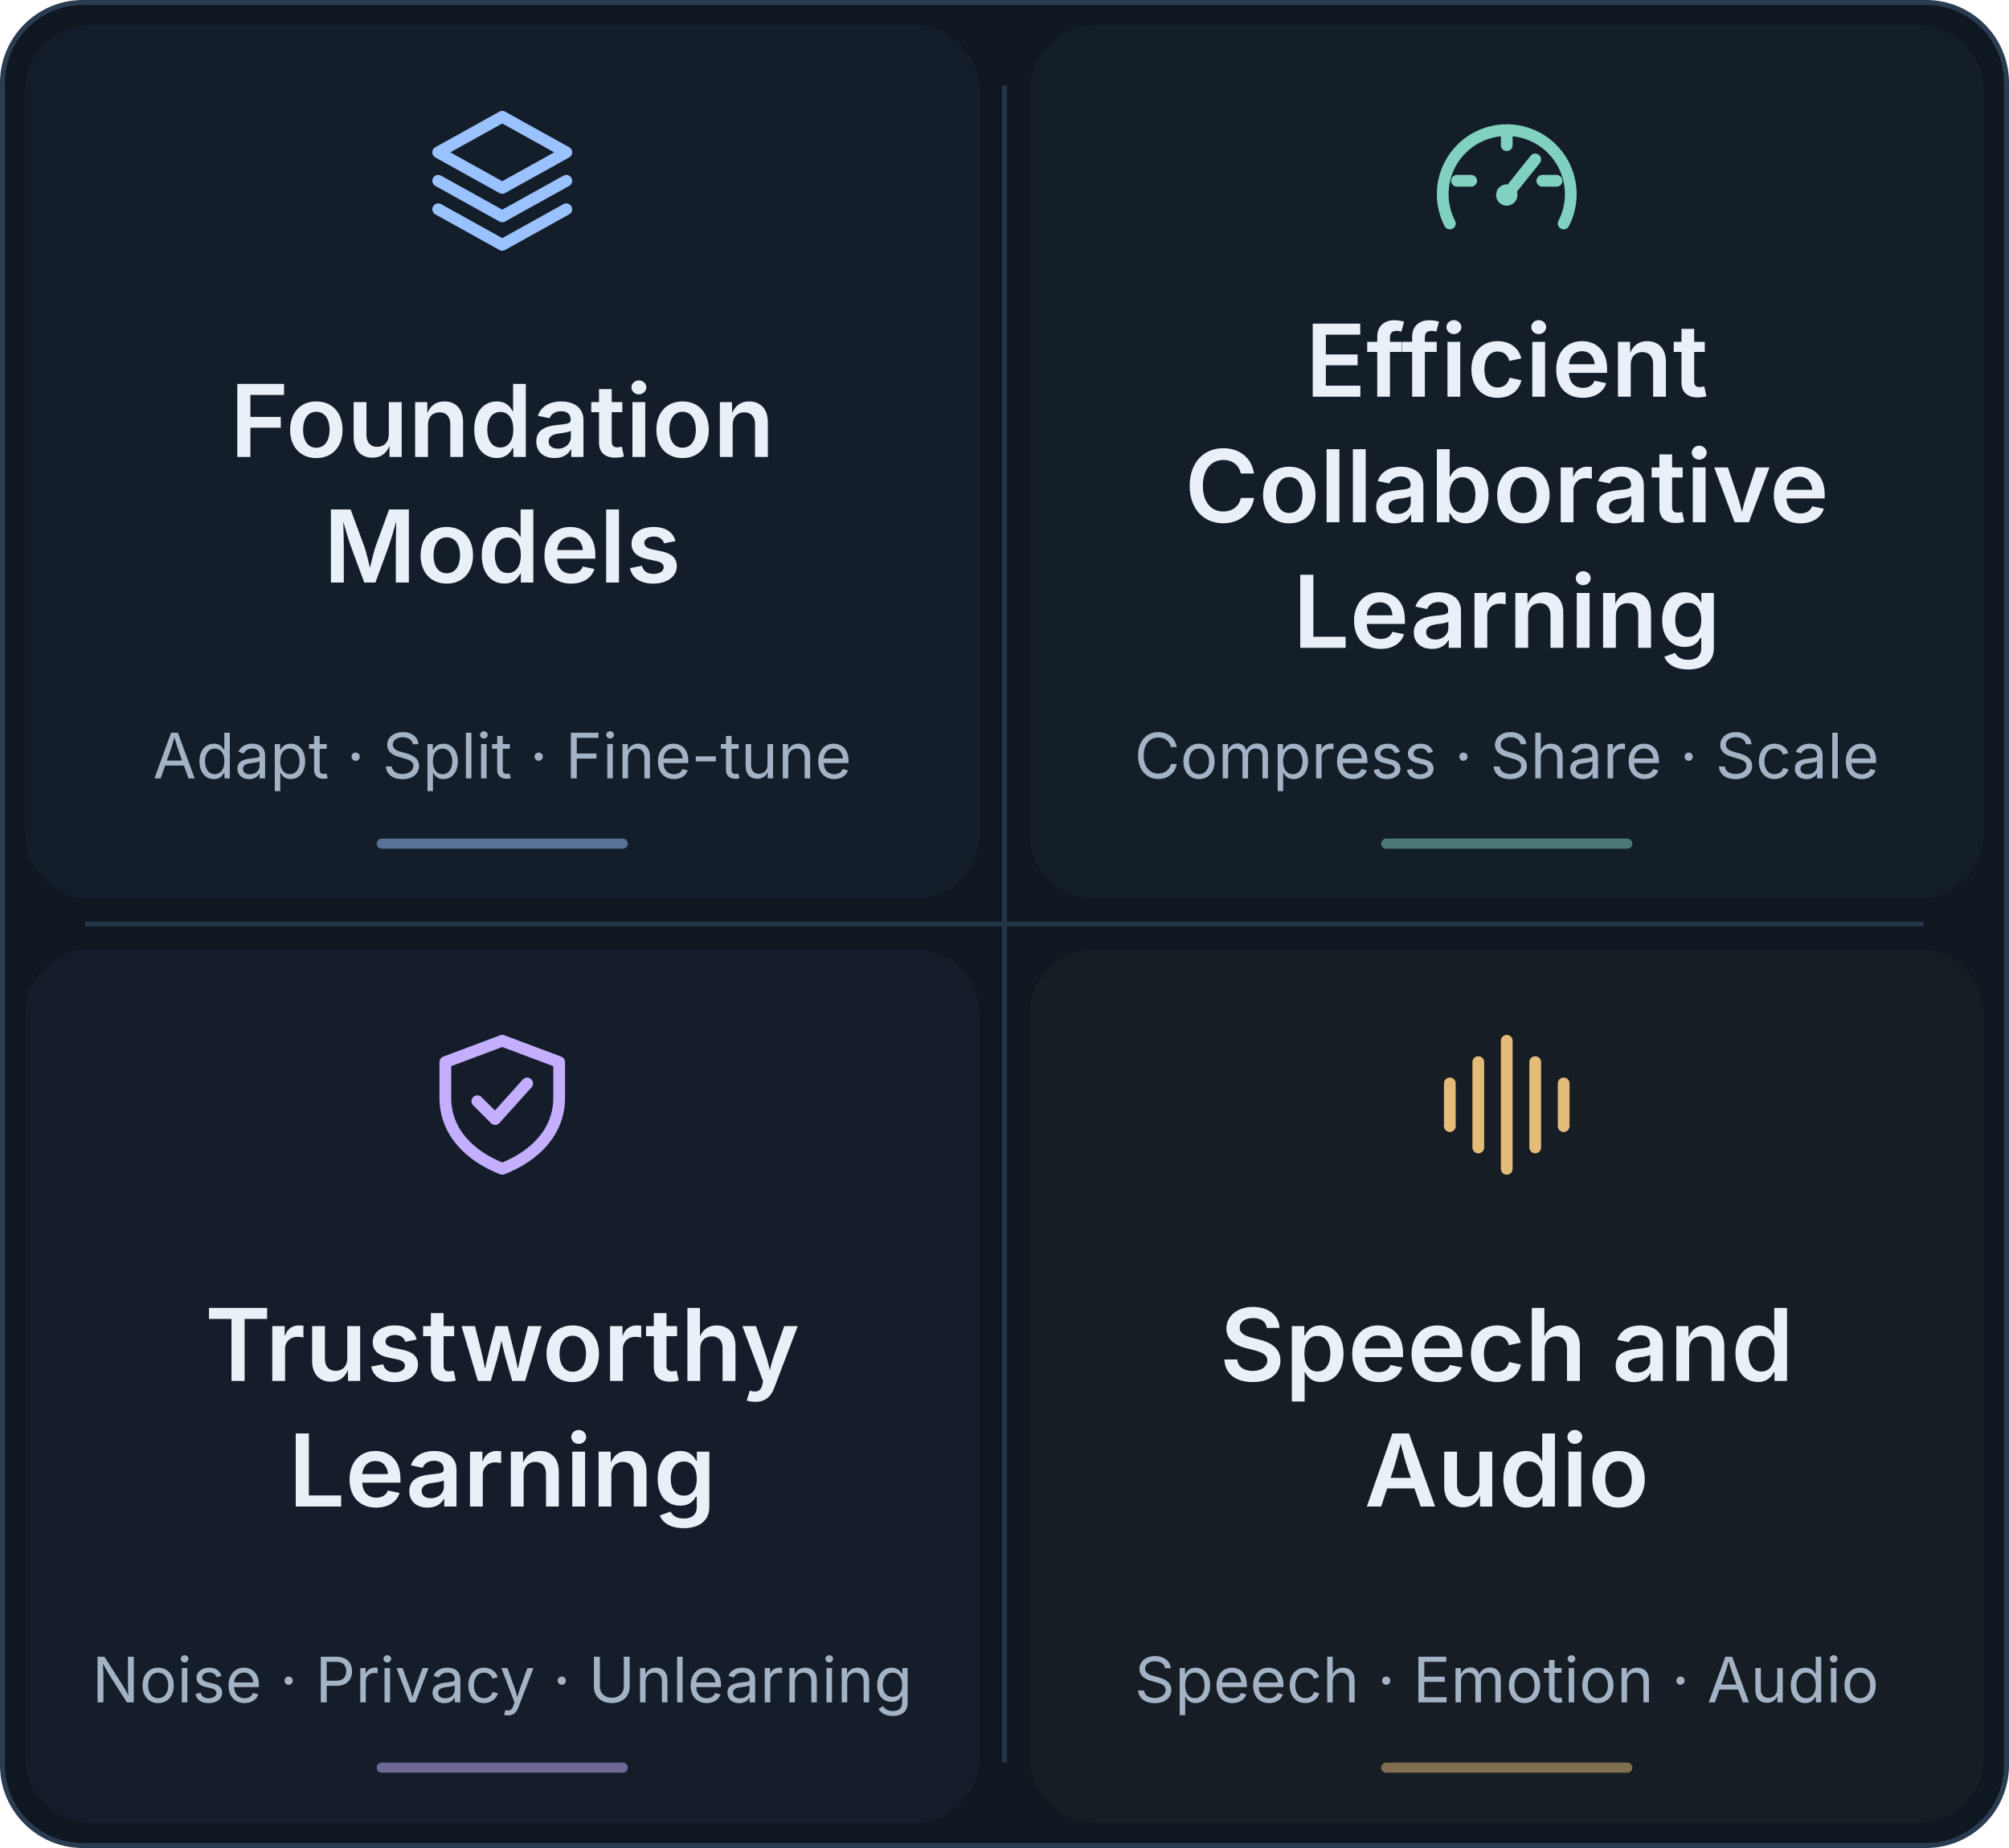
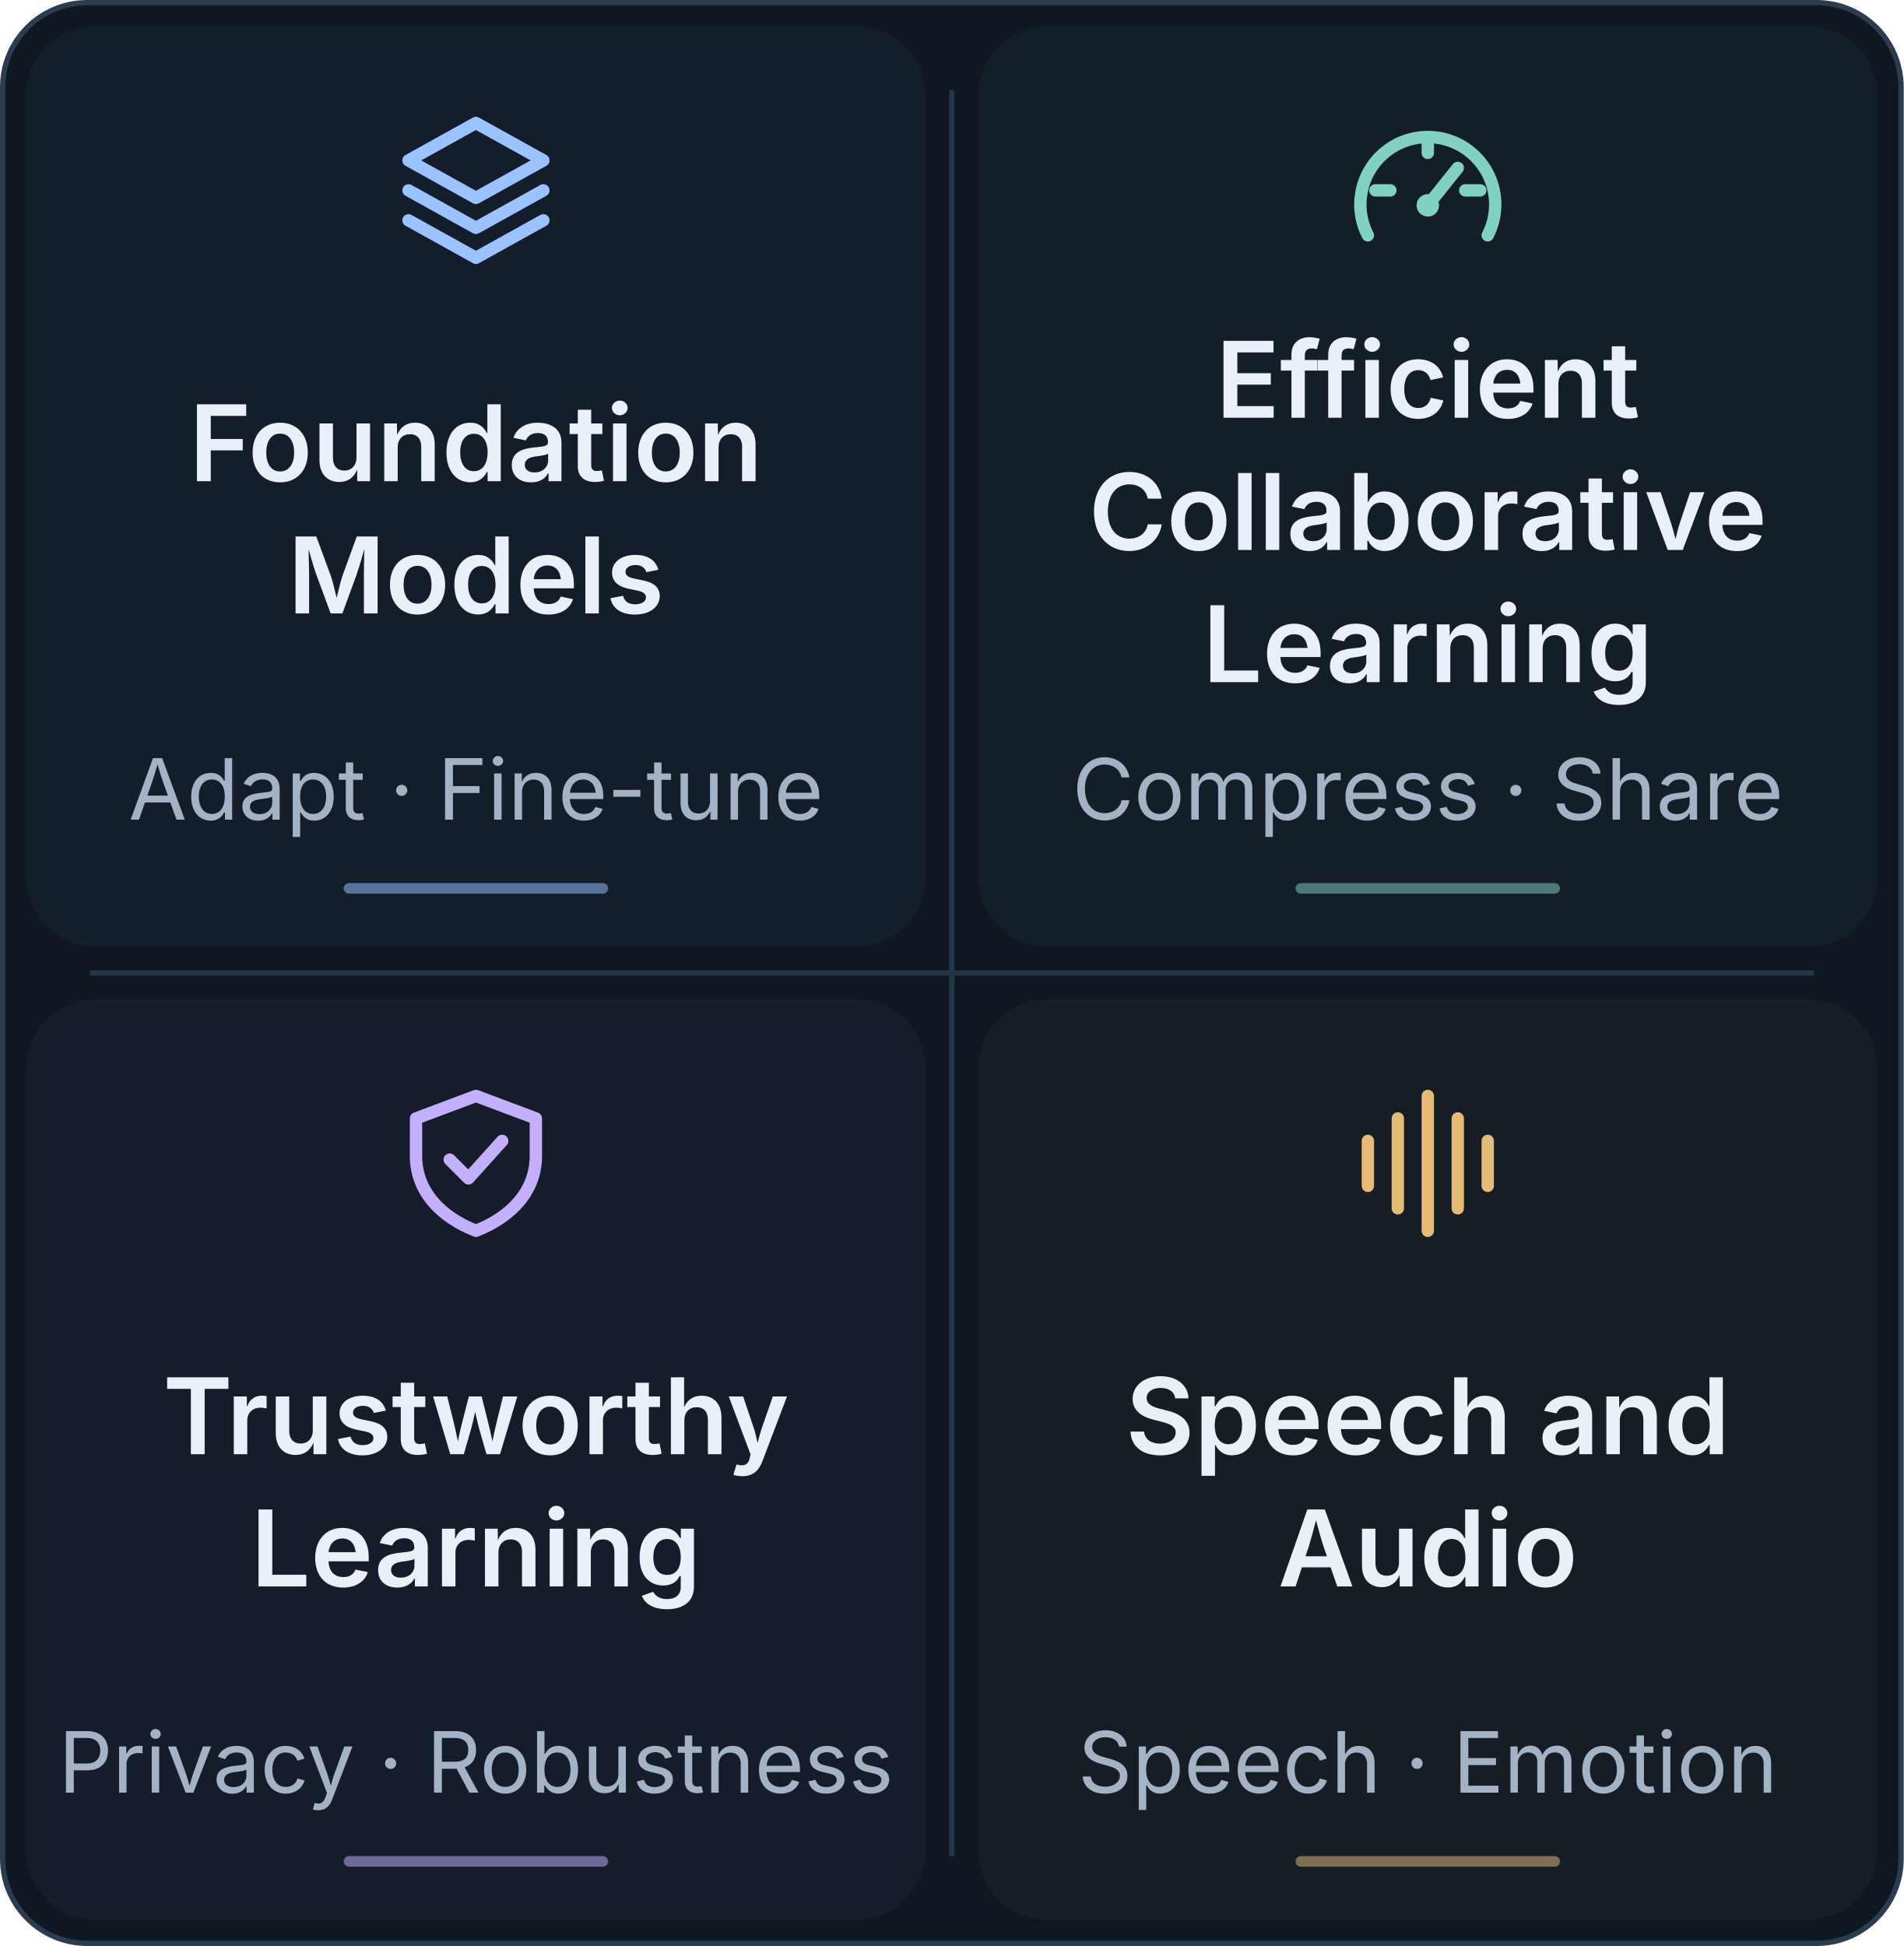
- <svg xmlns="http://www.w3.org/2000/svg" width="400" height="368" viewBox="0 0 400 368" role="img" aria-labelledby="title desc">
+ <svg xmlns="http://www.w3.org/2000/svg" width="360" height="368" viewBox="0 0 360 368" role="img" aria-labelledby="title desc">
  <style>
text{font-family:Inter,system-ui,-apple-system,Segoe UI,sans-serif;text-anchor:middle}
.wash{opacity:.025;animation:highlight 12s ease-in-out infinite}
.signal{stroke-dasharray:20 100;animation:signal 12s ease-in-out infinite}
@keyframes highlight{0%,22%,100%{opacity:.025}8%,15%{opacity:.12}}
@keyframes signal{0%{stroke-dashoffset:24;opacity:0}5%{opacity:1}20%{stroke-dashoffset:-100;opacity:0}100%{stroke-dashoffset:-100;opacity:0}}
@media(prefers-reduced-motion:reduce){.wash{animation:none;opacity:.04}.signal{animation:none;stroke-dasharray:none;opacity:.35}}
.wash{animation:none;opacity:.04}.signal{animation:none;stroke-dasharray:none;opacity:.35}
</style>
-   <rect x=".5" y=".5" width="399" height="367" rx="16" fill="#0f1721" stroke="#2b3c51" />
+   <rect x=".5" y=".5" width="359" height="367" rx="16" fill="#0f1721" stroke="#2b3c51" />
  <g fill="none" stroke="#2b3c51" opacity=".8">
-     <path d="M200 17v334M17 184h366" />
+     <path d="M180 17v334M17 184h326" />
  </g>
  <g transform="translate(0 0)">
-     <rect class="wash" x="5" y="5" width="190" height="174" rx="13" fill="#9ac2ff" style="animation-delay:-12s" />
-     <g transform="translate(83.0 19) scale(1.4167)" color="#9ac2ff" fill="none" stroke="#9ac2ff" stroke-width="1.65" stroke-linecap="round" stroke-linejoin="round">
+     <rect class="wash" x="5" y="5" width="170" height="174" rx="13" fill="#9ac2ff" style="animation-delay:-12s" />
+     <g transform="translate(73.0 19) scale(1.4167)" color="#9ac2ff" fill="none" stroke="#9ac2ff" stroke-width="1.65" stroke-linecap="round" stroke-linejoin="round">
      <path d="m12 3 9 5-9 5-9-5ZM3 12l9 5 9-5M3 16l9 5 9-5" />
    </g>
-     <text x="100.0" y="91" font-size="20" font-weight="620" fill="#e9f0f8">Foundation</text>
-     <text x="100.0" y="116" font-size="20" font-weight="620" fill="#e9f0f8">Models</text>
-     <text x="100.0" y="155" fill="#a3b3c5" font-size="12.5">Adapt · Split · Fine-tune</text>
-     <path d="M76.0 168h48" stroke="#9ac2ff" stroke-width="2" stroke-linecap="round" opacity=".25" />
-     <path class="signal" d="M76.0 168h48" pathLength="100" stroke="#9ac2ff" stroke-width="2" stroke-linecap="round" style="animation-delay:-12s" />
+     <text x="90.0" y="91" font-size="20" font-weight="620" fill="#e9f0f8">Foundation</text>
+     <text x="90.0" y="116" font-size="20" font-weight="620" fill="#e9f0f8">Models</text>
+     <text x="90.0" y="155" fill="#a3b3c5" font-size="16">Adapt · Fine-tune</text>
+     <path d="M66.0 168h48" stroke="#9ac2ff" stroke-width="2" stroke-linecap="round" opacity=".25" />
+     <path class="signal" d="M66.0 168h48" pathLength="100" stroke="#9ac2ff" stroke-width="2" stroke-linecap="round" style="animation-delay:-12s" />
  </g>
-   <g transform="translate(200 0)">
-     <rect class="wash" x="5" y="5" width="190" height="174" rx="13" fill="#80d1c0" style="animation-delay:-9s" />
-     <g transform="translate(83.0 19) scale(1.4167)" color="#80d1c0" fill="none" stroke="#80d1c0" stroke-width="1.65" stroke-linecap="round" stroke-linejoin="round">
+   <g transform="translate(180 0)">
+     <rect class="wash" x="5" y="5" width="170" height="174" rx="13" fill="#80d1c0" style="animation-delay:-9s" />
+     <g transform="translate(73.0 19) scale(1.4167)" color="#80d1c0" fill="none" stroke="#80d1c0" stroke-width="1.65" stroke-linecap="round" stroke-linejoin="round">
      <path d="M4 18a9 9 0 1 1 16 0M5 12h2M12 5v2M17 12h2M12 14l4-5" />
      <circle cx="12" cy="14" r="1.5" fill="currentColor" stroke="none" />
    </g>
-     <text x="100.0" y="79" font-size="20" font-weight="620" fill="#e9f0f8">Efficient</text>
-     <text x="100.0" y="104" font-size="20" font-weight="620" fill="#e9f0f8">Collaborative</text>
-     <text x="100.0" y="129" font-size="20" font-weight="620" fill="#e9f0f8">Learning</text>
-     <text x="100.0" y="155" fill="#a3b3c5" font-size="12.5">Compress · Share · Scale</text>
-     <path d="M76.0 168h48" stroke="#80d1c0" stroke-width="2" stroke-linecap="round" opacity=".25" />
-     <path class="signal" d="M76.0 168h48" pathLength="100" stroke="#80d1c0" stroke-width="2" stroke-linecap="round" style="animation-delay:-9s" />
+     <text x="90.0" y="79" font-size="20" font-weight="620" fill="#e9f0f8">Efficient</text>
+     <text x="90.0" y="104" font-size="20" font-weight="620" fill="#e9f0f8">Collaborative</text>
+     <text x="90.0" y="129" font-size="20" font-weight="620" fill="#e9f0f8">Learning</text>
+     <text x="90.0" y="155" fill="#a3b3c5" font-size="16">Compress · Share</text>
+     <path d="M66.0 168h48" stroke="#80d1c0" stroke-width="2" stroke-linecap="round" opacity=".25" />
+     <path class="signal" d="M66.0 168h48" pathLength="100" stroke="#80d1c0" stroke-width="2" stroke-linecap="round" style="animation-delay:-9s" />
  </g>
  <g transform="translate(0 184)">
-     <rect class="wash" x="5" y="5" width="190" height="174" rx="13" fill="#c4afff" style="animation-delay:-6s" />
-     <g transform="translate(83.0 19) scale(1.4167)" color="#c4afff" fill="none" stroke="#c4afff" stroke-width="1.65" stroke-linecap="round" stroke-linejoin="round">
+     <rect class="wash" x="5" y="5" width="170" height="174" rx="13" fill="#c4afff" style="animation-delay:-6s" />
+     <g transform="translate(73.0 19) scale(1.4167)" color="#c4afff" fill="none" stroke="#c4afff" stroke-width="1.65" stroke-linecap="round" stroke-linejoin="round">
      <path d="m12 3 8 3v5c0 4.8-3.4 8.2-8 10-4.6-1.8-8-5.2-8-10V6ZM8.5 11.5l2.5 2.5 4.5-5" />
    </g>
-     <text x="100.0" y="91" font-size="20" font-weight="620" fill="#e9f0f8">Trustworthy</text>
-     <text x="100.0" y="116" font-size="20" font-weight="620" fill="#e9f0f8">Learning</text>
-     <text x="100.0" y="155" fill="#a3b3c5" font-size="12.5">Noise · Privacy · Unlearning</text>
-     <path d="M76.0 168h48" stroke="#c4afff" stroke-width="2" stroke-linecap="round" opacity=".25" />
-     <path class="signal" d="M76.0 168h48" pathLength="100" stroke="#c4afff" stroke-width="2" stroke-linecap="round" style="animation-delay:-6s" />
+     <text x="90.0" y="91" font-size="20" font-weight="620" fill="#e9f0f8">Trustworthy</text>
+     <text x="90.0" y="116" font-size="20" font-weight="620" fill="#e9f0f8">Learning</text>
+     <text x="90.0" y="155" fill="#a3b3c5" font-size="16">Privacy · Robustness</text>
+     <path d="M66.0 168h48" stroke="#c4afff" stroke-width="2" stroke-linecap="round" opacity=".25" />
+     <path class="signal" d="M66.0 168h48" pathLength="100" stroke="#c4afff" stroke-width="2" stroke-linecap="round" style="animation-delay:-6s" />
  </g>
-   <g transform="translate(200 184)">
-     <rect class="wash" x="5" y="5" width="190" height="174" rx="13" fill="#e5bb78" style="animation-delay:-3s" />
-     <g transform="translate(83.0 19) scale(1.4167)" color="#e5bb78" fill="none" stroke="#e5bb78" stroke-width="1.65" stroke-linecap="round" stroke-linejoin="round">
+   <g transform="translate(180 184)">
+     <rect class="wash" x="5" y="5" width="170" height="174" rx="13" fill="#e5bb78" style="animation-delay:-3s" />
+     <g transform="translate(73.0 19) scale(1.4167)" color="#e5bb78" fill="none" stroke="#e5bb78" stroke-width="1.65" stroke-linecap="round" stroke-linejoin="round">
      <path d="M4 9v6M8 6v12M12 3v18M16 6v12M20 9v6" />
    </g>
-     <text x="100.0" y="91" font-size="20" font-weight="620" fill="#e9f0f8">Speech and</text>
-     <text x="100.0" y="116" font-size="20" font-weight="620" fill="#e9f0f8">Audio</text>
-     <text x="100.0" y="155" fill="#a3b3c5" font-size="12.5">Speech · Emotion · Audio</text>
-     <path d="M76.0 168h48" stroke="#e5bb78" stroke-width="2" stroke-linecap="round" opacity=".25" />
-     <path class="signal" d="M76.0 168h48" pathLength="100" stroke="#e5bb78" stroke-width="2" stroke-linecap="round" style="animation-delay:-3s" />
+     <text x="90.0" y="91" font-size="20" font-weight="620" fill="#e9f0f8">Speech and</text>
+     <text x="90.0" y="116" font-size="20" font-weight="620" fill="#e9f0f8">Audio</text>
+     <text x="90.0" y="155" fill="#a3b3c5" font-size="16">Speech · Emotion</text>
+     <path d="M66.0 168h48" stroke="#e5bb78" stroke-width="2" stroke-linecap="round" opacity=".25" />
+     <path class="signal" d="M66.0 168h48" pathLength="100" stroke="#e5bb78" stroke-width="2" stroke-linecap="round" style="animation-delay:-3s" />
  </g>
</svg>
